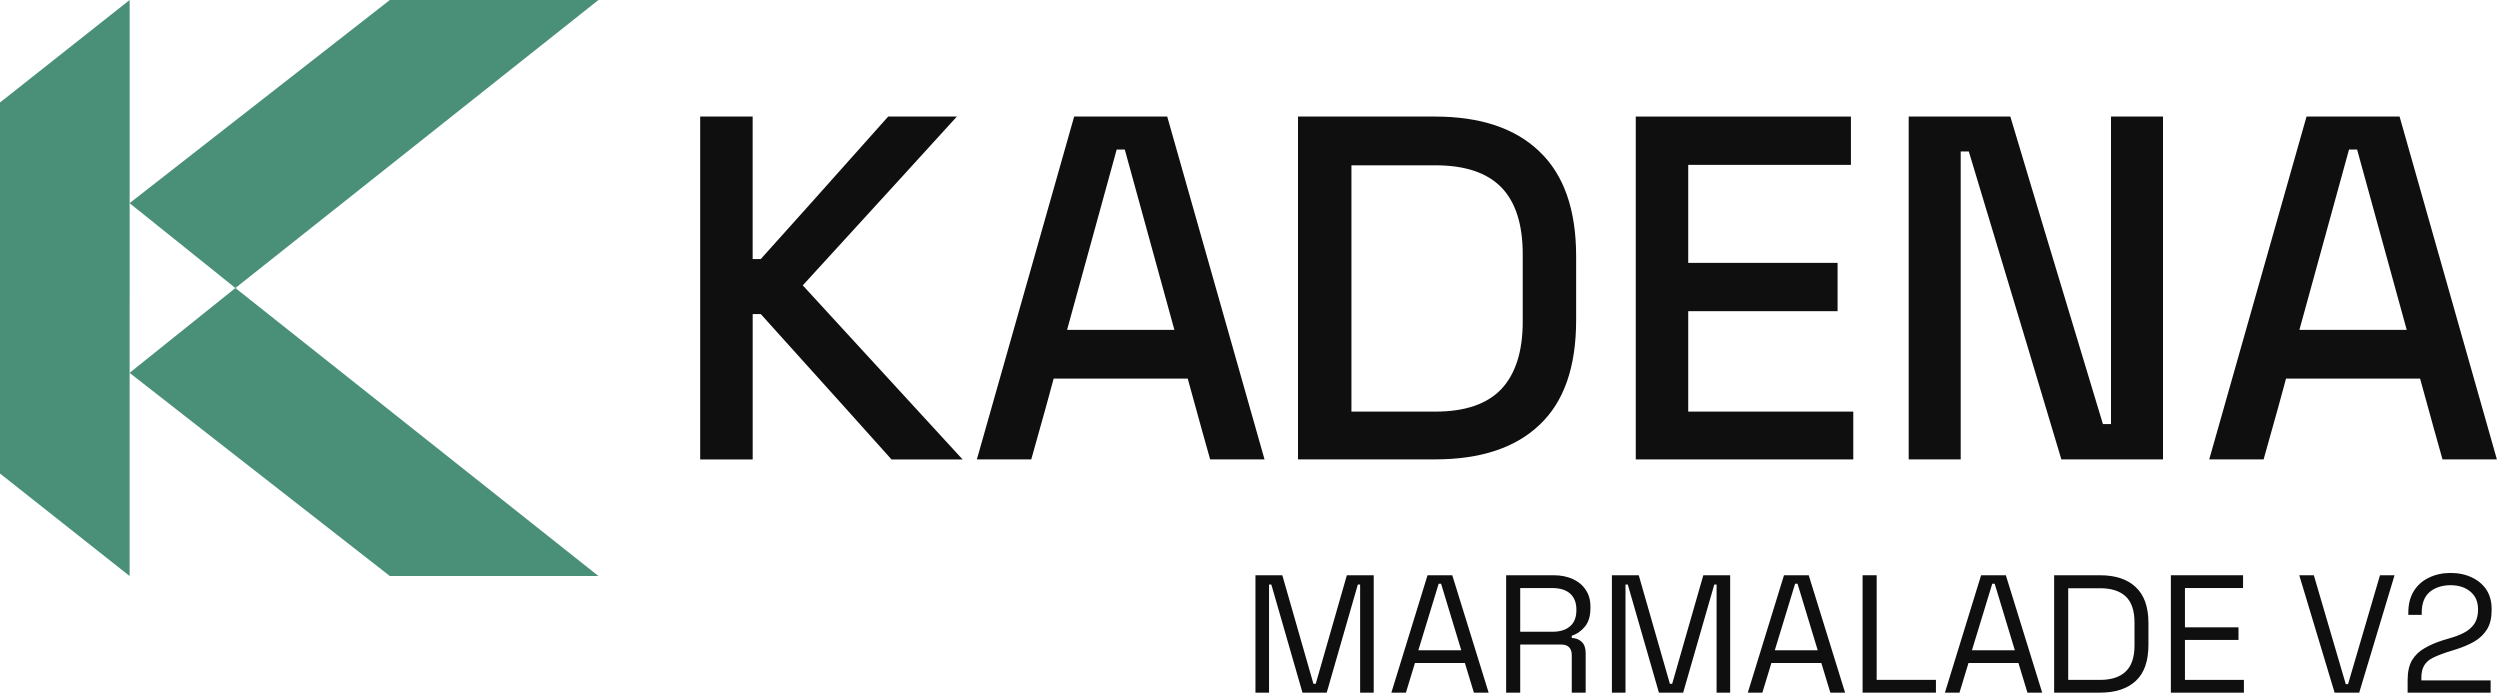
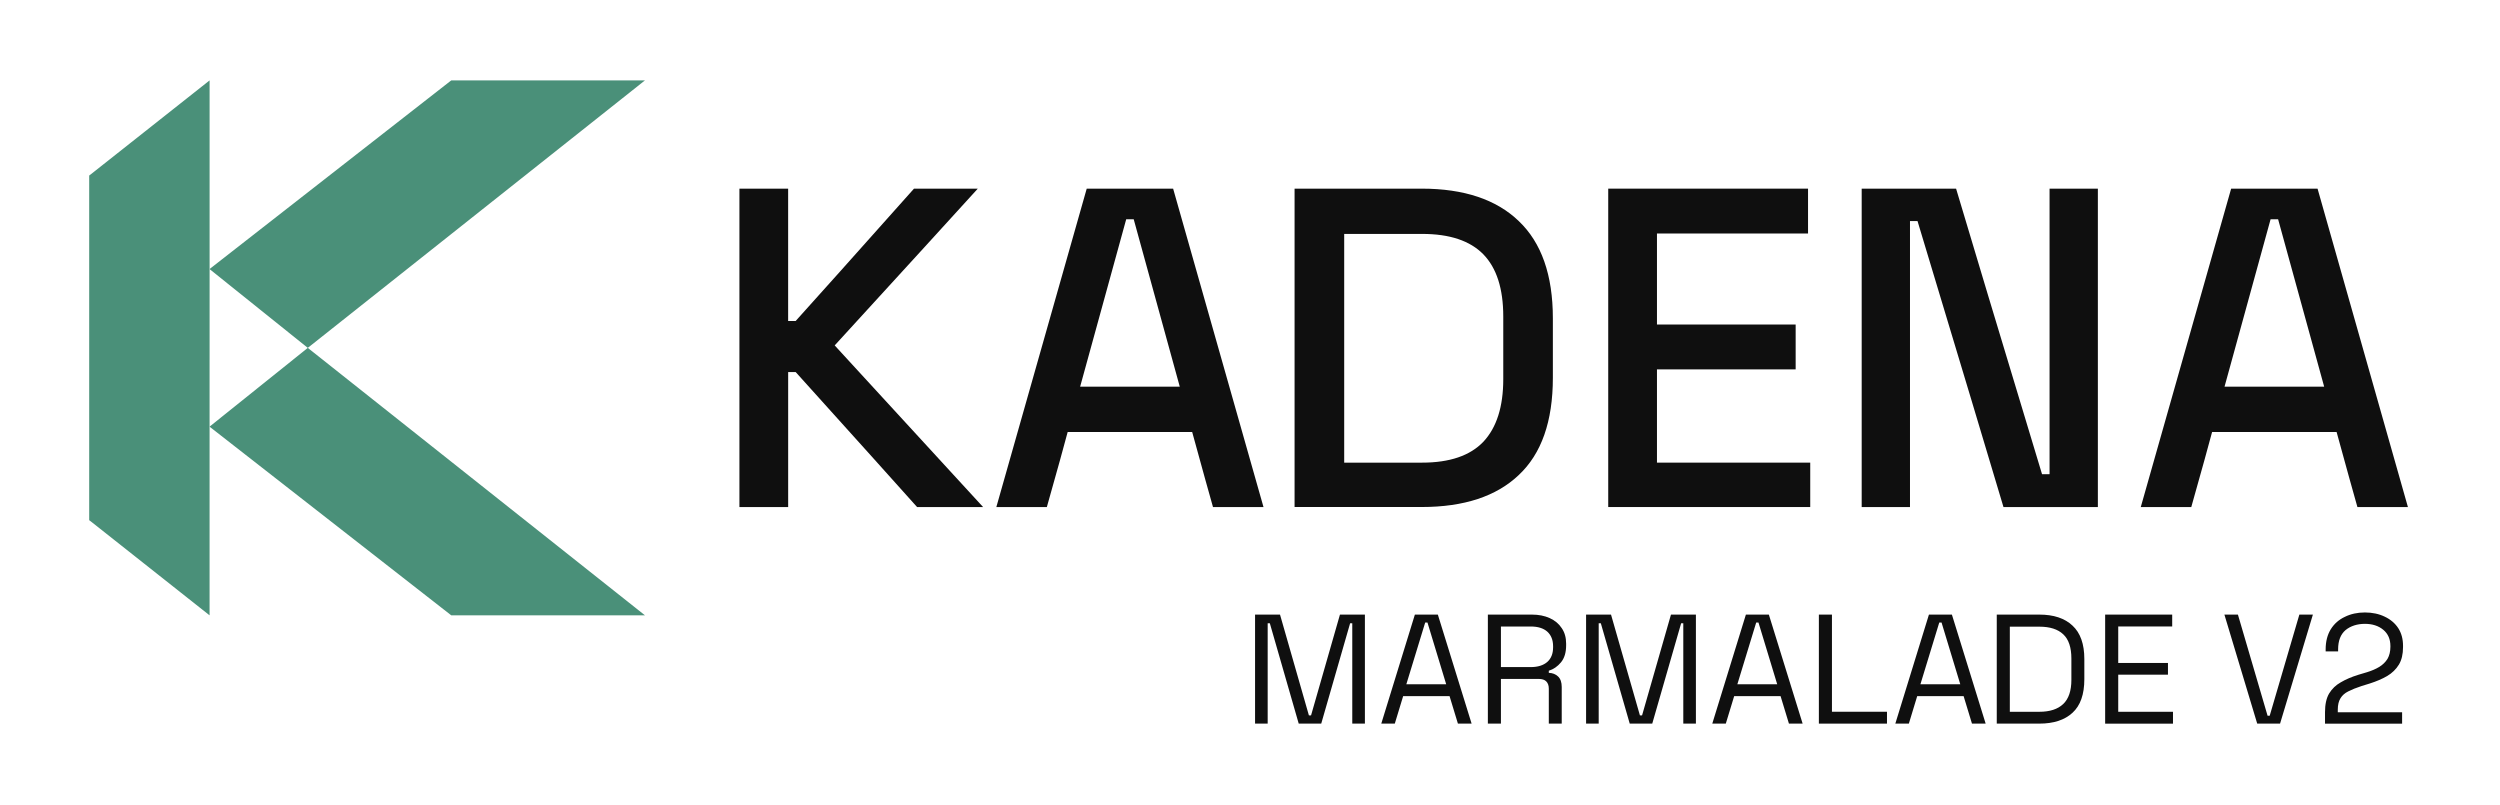
- <svg xmlns="http://www.w3.org/2000/svg" data-style="kdacolor" width="231" height="64" viewBox="0 0 231 64">
-   <path id="{kda.foundation.color.icon.brand.logo.default}" d="M55.299 53.224H36.025L36.012 53.214L35.86 53.098L11.974 34.453L21.75 26.613L55.138 53.098L55.299 53.224Z" fill="#4A9079" />
-   <path id="{kda.foundation.color.icon.brand.logo.default}" d="M55.299 0H36.025L36.012 0.01L35.86 0.126L11.974 18.771L21.75 26.613L55.138 0.126L55.299 0Z" fill="#4A9079" />
-   <path id="{kda.foundation.color.icon.brand.logo.default}" d="M11.977 27.795V53.098V53.224L11.964 53.214L11.816 53.098L0.197 43.909L0.168 43.887L0 43.758V9.466L0.168 9.337L0.197 9.314L11.819 0.126L11.967 0.01L11.98 0V18.767V18.79V27.795H11.977Z" fill="#4A9079" />
-   <path id="{kda.foundation.color.text.brand.wordmark.default}" d="M64.697 42.45V10.77H69.545V23.938H70.293C72.266 21.759 76.187 17.37 82.067 10.77H88.415C86.034 13.394 81.289 18.593 74.176 26.368C76.642 29.047 81.567 34.408 88.945 42.454H82.377C80.379 40.214 76.351 35.737 70.297 29.021H69.548V42.454H64.7L64.697 42.45Z" fill="#0F0F0F" />
-   <path id="{kda.foundation.color.text.brand.wordmark.default}" d="M90.262 42.45C91.759 37.18 94.757 26.617 99.253 10.77H107.851C109.349 16.04 112.35 26.604 116.843 42.45H111.818C111.463 41.214 110.775 38.726 109.746 34.982H97.359C97.036 36.218 96.342 38.707 95.287 42.45H90.262ZM98.595 30.477H108.513C107.748 27.678 106.218 22.124 103.93 13.82H103.181C102.416 16.589 100.886 22.143 98.598 30.477H98.595Z" fill="#0F0F0F" />
-   <path id="{kda.foundation.color.text.brand.wordmark.default}" d="M119.935 42.45V10.77H132.586C136.788 10.77 140.006 11.848 142.239 13.994C144.502 16.147 145.635 19.371 145.635 23.67V29.592C145.635 33.924 144.502 37.148 142.239 39.268C140.006 41.389 136.788 42.447 132.586 42.447H119.935V42.45ZM124.873 38.032H132.631C135.365 38.032 137.392 37.342 138.718 35.957C140.042 34.543 140.7 32.465 140.7 29.725V23.493C140.7 20.723 140.038 18.661 138.718 17.306C137.395 15.953 135.368 15.275 132.631 15.275H124.873V38.032Z" fill="#0F0F0F" />
-   <path id="{kda.foundation.color.text.brand.wordmark.default}" d="M151.144 42.45V10.77H171.025V15.234H155.992V24.29H169.792V28.753H155.992V38.032H171.244V42.45H151.141H151.144Z" fill="#0F0F0F" />
-   <path id="{kda.foundation.color.text.brand.wordmark.default}" d="M176.363 42.45V10.77H185.755C187.165 15.511 190.015 24.984 194.308 39.181H195.056V10.77H199.862V42.45H190.47C189.06 37.709 186.21 28.224 181.917 13.994H181.169V42.45H176.363Z" fill="#0F0F0F" />
-   <path id="{kda.foundation.color.text.brand.wordmark.default}" d="M204.132 42.45C205.633 37.18 208.628 26.617 213.124 10.77H221.721C223.219 16.04 226.217 26.604 230.713 42.45H225.688C225.333 41.214 224.645 38.726 223.616 34.982H211.229C210.906 36.218 210.212 38.707 209.157 42.45H204.132ZM212.462 30.477H222.38C221.615 27.678 220.088 22.124 217.797 13.82H217.048C216.283 16.589 214.753 22.143 212.465 30.477H212.462Z" fill="#0F0F0F" />
-   <path id="{kda.foundation.color.text.brand.wordmark.default}" d="M116.004 64V53.153H118.486C118.96 54.828 119.919 58.171 121.361 63.184H121.574C122.049 61.508 123.007 58.165 124.45 53.153H126.932V64H125.676V54.014H125.463C124.979 55.68 124.021 59.007 122.588 64H120.348C119.864 62.335 118.905 59.007 117.472 54.014H117.259V64H116.004Z" fill="#0F0F0F" />
-   <path id="{kda.foundation.color.text.brand.wordmark.default}" d="M128.562 64C129.117 62.196 130.23 58.578 131.905 53.153H134.19C134.755 54.957 135.875 58.575 137.55 64H136.188C136.056 63.545 135.778 62.635 135.355 61.263H130.74C130.598 61.718 130.321 62.628 129.907 64H128.562ZM131.056 60.082H135.02C134.707 59.062 134.087 57.016 133.157 53.94H132.932C132.618 54.97 131.992 57.016 131.056 60.082Z" fill="#0F0F0F" />
-   <path id="{kda.foundation.color.text.brand.wordmark.default}" d="M139.167 64V53.153H143.553C144.218 53.153 144.808 53.269 145.322 53.501C145.835 53.733 146.235 54.066 146.516 54.498C146.809 54.921 146.955 55.438 146.955 56.041V56.209C146.955 56.925 146.784 57.49 146.442 57.903C146.099 58.316 145.696 58.594 145.231 58.736V58.949C145.606 58.959 145.912 59.081 146.154 59.31C146.396 59.54 146.516 59.892 146.516 60.353V64H145.231V60.521C145.231 60.208 145.144 59.966 144.973 59.795C144.812 59.633 144.56 59.553 144.218 59.553H140.468V64H139.167ZM140.468 58.375H143.434C144.14 58.375 144.689 58.203 145.083 57.861C145.467 57.519 145.657 57.035 145.657 56.409V56.303C145.657 55.686 145.467 55.202 145.083 54.85C144.699 54.508 144.15 54.337 143.434 54.337H140.468V58.378V58.375Z" fill="#0F0F0F" />
-   <path id="{kda.foundation.color.text.brand.wordmark.default}" d="M148.94 64V53.153H151.421C151.896 54.828 152.854 58.171 154.297 63.184H154.51C154.985 61.508 155.943 58.165 157.386 53.153H159.868V64H158.612V54.014H158.399C157.915 55.68 156.957 59.007 155.524 64H153.284C152.8 62.335 151.841 59.007 150.408 54.014H150.195V64H148.94Z" fill="#0F0F0F" />
-   <path id="{kda.foundation.color.text.brand.wordmark.default}" d="M161.498 64C162.053 62.196 163.166 58.578 164.841 53.153H167.126C167.691 54.957 168.811 58.575 170.486 64H169.124C168.992 63.545 168.714 62.635 168.291 61.263H163.676C163.534 61.718 163.256 62.628 162.843 64H161.498ZM163.992 60.082H167.956C167.643 59.062 167.023 57.016 166.093 53.94H165.867C165.554 54.97 164.928 57.016 163.992 60.082Z" fill="#0F0F0F" />
-   <path id="{kda.foundation.color.text.brand.wordmark.default}" d="M172.103 64V53.153H173.404V62.819H178.88V64H172.103Z" fill="#0F0F0F" />
-   <path id="{kda.foundation.color.text.brand.wordmark.default}" d="M179.71 64C180.265 62.196 181.379 58.578 183.054 53.153H185.339C185.903 54.957 187.023 58.575 188.698 64H187.336C187.204 63.545 186.926 62.635 186.504 61.263H181.888C181.746 61.718 181.469 62.628 181.056 64H179.71ZM182.208 60.082H186.171C185.858 59.062 185.239 57.016 184.309 53.94H184.083C183.77 54.97 183.144 57.016 182.208 60.082Z" fill="#0F0F0F" />
-   <path id="{kda.foundation.color.text.brand.wordmark.default}" d="M189.802 64V53.153H194.037C195.46 53.153 196.557 53.514 197.335 54.243C198.122 54.97 198.516 56.08 198.516 57.571V59.582C198.516 61.095 198.122 62.209 197.335 62.925C196.557 63.642 195.46 64 194.037 64H189.802ZM191.103 62.822H194.037C195.085 62.822 195.876 62.564 196.412 62.051C196.957 61.538 197.228 60.734 197.228 59.646V57.529C197.228 56.419 196.957 55.612 196.412 55.108C195.876 54.605 195.085 54.353 194.037 54.353H191.103V62.825V62.822Z" fill="#0F0F0F" />
-   <path id="{kda.foundation.color.text.brand.wordmark.default}" d="M200.588 64V53.153H207.259V54.334H201.889V57.965H206.837V59.13H201.889V62.822H207.337V64.003H200.588V64Z" fill="#0F0F0F" />
-   <path id="{kda.foundation.color.text.brand.wordmark.default}" d="M215.718 64C215.173 62.196 214.085 58.578 212.452 53.153H213.798C214.292 54.828 215.276 58.181 216.748 63.212H216.961C217.445 61.538 218.429 58.184 219.911 53.153H221.257C220.711 54.957 219.624 58.575 217.991 64H215.722H215.718Z" fill="#0F0F0F" />
-   <path id="{kda.foundation.color.text.brand.wordmark.default}" d="M222.464 64V62.864C222.464 62.086 222.599 61.467 222.874 61.002C223.158 60.537 223.538 60.169 224.023 59.898C224.516 59.604 225.101 59.353 225.778 59.143C225.969 59.091 226.256 59.007 226.64 58.885C227.105 58.743 227.511 58.568 227.866 58.355C228.209 58.142 228.483 57.878 228.683 57.555C228.873 57.222 228.97 56.819 228.97 56.345V56.283C228.97 55.599 228.735 55.057 228.26 54.663C227.786 54.269 227.176 54.072 226.43 54.072C225.685 54.072 225.013 54.279 224.51 54.692C224.016 55.115 223.768 55.751 223.768 56.6V56.813H222.528V56.616C222.528 55.828 222.699 55.157 223.041 54.605C223.384 54.06 223.848 53.653 224.432 53.379C225.026 53.085 225.694 52.94 226.43 52.94C227.166 52.94 227.837 53.082 228.412 53.362C228.986 53.634 229.435 54.018 229.758 54.511C230.071 55.005 230.226 55.586 230.226 56.251V56.387C230.226 57.093 230.09 57.671 229.816 58.126C229.532 58.591 229.145 58.968 228.651 59.262C228.167 59.546 227.592 59.791 226.927 60.005C226.747 60.066 226.469 60.15 226.095 60.263C225.572 60.434 225.133 60.611 224.778 60.792C224.436 60.963 224.177 61.189 224.006 61.473C223.826 61.757 223.735 62.135 223.735 62.609V62.867H230.135V64.003H222.464V64Z" fill="#0F0F0F" />
+ <svg xmlns="http://www.w3.org/2000/svg" data-style="kdacolor" width="199" height="64" viewBox="0 0 199 64">
+   <path id="{kda.foundation.color.icon.brand.logo.default}" d="M51.339 48.979H35.92L35.909 48.971L35.788 48.878L16.679 33.962L24.5 27.691L51.21 48.878L51.339 48.979Z" fill="#4A9079" />
+   <path id="{kda.foundation.color.icon.brand.logo.default}" d="M51.339 6.4H35.92L35.909 6.408L35.788 6.501L16.679 21.417L24.5 27.691L51.21 6.501L51.339 6.4Z" fill="#4A9079" />
+   <path id="{kda.foundation.color.icon.brand.logo.default}" d="M16.682 28.636V48.878V48.979L16.671 48.971L16.552 48.878L7.258 41.527L7.234 41.509L7.1 41.406V13.973L7.234 13.87L7.258 13.851L16.555 6.501L16.674 6.408L16.684 6.4V21.414V21.432V28.636H16.682Z" fill="#4A9079" />
+   <path id="{kda.foundation.color.text.brand.wordmark.default}" d="M58.858 40.36V15.016H62.736V25.55H63.335C64.912 23.808 68.049 20.296 72.754 15.016H77.832C75.927 17.115 72.132 21.275 66.441 27.495C68.413 29.638 72.353 33.926 78.256 40.363H73.002C71.403 38.571 68.181 34.99 63.337 29.617H62.738V40.363H58.86L58.858 40.36Z" fill="#0F0F0F" />
+   <path id="{kda.foundation.color.text.brand.wordmark.default}" d="M79.309 40.36C80.507 36.144 82.906 27.693 86.503 15.016H93.381C94.579 19.232 96.98 27.683 100.574 40.36H96.554C96.27 39.371 95.72 37.381 94.897 34.386H84.987C84.729 35.375 84.174 37.365 83.329 40.36H79.309ZM85.976 30.781H93.91C93.298 28.543 92.074 24.099 90.244 17.456H89.645C89.033 19.671 87.809 24.115 85.978 30.781H85.976Z" fill="#0F0F0F" />
+   <path id="{kda.foundation.color.text.brand.wordmark.default}" d="M103.048 40.36V15.016H113.169C116.53 15.016 119.105 15.878 120.891 17.595C122.702 19.317 123.608 21.897 123.608 25.336V30.074C123.608 33.539 122.702 36.118 120.891 37.815C119.105 39.511 116.53 40.358 113.169 40.358H103.048V40.36ZM106.998 36.826H113.205C115.392 36.826 117.014 36.273 118.074 35.166C119.134 34.035 119.66 32.372 119.66 30.18V25.194C119.66 22.979 119.13 21.329 118.074 20.244C117.016 19.163 115.394 18.62 113.205 18.62H106.998V36.826Z" fill="#0F0F0F" />
+   <path id="{kda.foundation.color.text.brand.wordmark.default}" d="M128.015 40.36V15.016H143.92V18.587H131.894V25.832H142.934V29.403H131.894V36.826H144.095V40.36H128.013H128.015Z" fill="#0F0F0F" />
+   <path id="{kda.foundation.color.text.brand.wordmark.default}" d="M148.19 40.36V15.016H155.704C156.832 18.809 159.112 26.387 162.546 37.745H163.145V15.016H166.99V40.36H159.476C158.348 36.568 156.068 28.979 152.634 17.595H152.035V40.36H148.19Z" fill="#0F0F0F" />
+   <path id="{kda.foundation.color.text.brand.wordmark.default}" d="M170.406 40.36C171.606 36.144 174.002 27.693 177.599 15.016H184.477C185.675 19.232 188.074 27.683 191.67 40.36H187.65C187.366 39.371 186.816 37.381 185.993 34.386H176.083C175.825 35.375 175.27 37.365 174.426 40.36H170.406ZM177.07 30.781H185.004C184.392 28.543 183.17 24.099 181.338 17.456H180.738C180.126 19.671 178.902 24.115 177.072 30.781H177.07Z" fill="#0F0F0F" />
+   <path id="{kda.foundation.color.text.brand.wordmark.default}" d="M99.903 57.6V48.922H101.889C102.268 50.262 103.035 52.937 104.189 56.947H104.359C104.739 55.607 105.506 52.932 106.66 48.922H108.646V57.6H107.641V49.611H107.47C107.083 50.944 106.317 53.606 105.17 57.6H103.378C102.991 56.268 102.224 53.606 101.078 49.611H100.907V57.6H99.903Z" fill="#0F0F0F" />
+   <path id="{kda.foundation.color.text.brand.wordmark.default}" d="M109.95 57.6C110.394 56.157 111.284 53.262 112.624 48.922H114.452C114.904 50.365 115.8 53.26 117.14 57.6H116.05C115.945 57.236 115.722 56.508 115.384 55.41H111.692C111.578 55.775 111.357 56.503 111.026 57.6H109.95ZM111.945 54.465H115.116C114.866 53.65 114.37 52.013 113.626 49.552H113.446C113.194 50.376 112.694 52.013 111.945 54.465Z" fill="#0F0F0F" />
+   <path id="{kda.foundation.color.text.brand.wordmark.default}" d="M118.434 57.6V48.922H121.942C122.474 48.922 122.946 49.015 123.358 49.201C123.768 49.387 124.088 49.653 124.313 49.999C124.547 50.337 124.664 50.75 124.664 51.233V51.367C124.664 51.94 124.527 52.392 124.254 52.723C123.979 53.053 123.657 53.275 123.285 53.389V53.559C123.585 53.567 123.83 53.665 124.023 53.848C124.217 54.032 124.313 54.313 124.313 54.682V57.6H123.285V54.817C123.285 54.566 123.215 54.373 123.078 54.236C122.95 54.107 122.748 54.042 122.474 54.042H119.474V57.6H118.434ZM119.474 53.1H121.847C122.412 53.1 122.851 52.963 123.166 52.689C123.474 52.415 123.626 52.028 123.626 51.527V51.442C123.626 50.949 123.474 50.562 123.166 50.28C122.859 50.007 122.42 49.87 121.847 49.87H119.474V53.102V53.1Z" fill="#0F0F0F" />
+   <path id="{kda.foundation.color.text.brand.wordmark.default}" d="M126.252 57.6V48.922H128.237C128.617 50.262 129.383 52.937 130.538 56.947H130.708C131.088 55.607 131.854 52.932 133.009 48.922H134.994V57.6H133.99V49.611H133.819C133.432 50.944 132.666 53.606 131.519 57.6H129.727C129.34 56.268 128.573 53.606 127.426 49.611H127.256V57.6H126.252Z" fill="#0F0F0F" />
+   <path id="{kda.foundation.color.text.brand.wordmark.default}" d="M136.298 57.6C136.742 56.157 137.633 53.262 138.973 48.922H140.801C141.253 50.365 142.149 53.26 143.489 57.6H142.399C142.294 57.236 142.071 56.508 141.733 55.41H138.041C137.927 55.775 137.705 56.503 137.374 57.6H136.298ZM138.294 54.465H141.465C141.214 53.65 140.718 52.013 139.974 49.552H139.794C139.543 50.376 139.042 52.013 138.294 54.465Z" fill="#0F0F0F" />
+   <path id="{kda.foundation.color.text.brand.wordmark.default}" d="M144.782 57.6V48.922H145.823V56.655H150.204V57.6H144.782Z" fill="#0F0F0F" />
+   <path id="{kda.foundation.color.text.brand.wordmark.default}" d="M150.868 57.6C151.312 56.157 152.203 53.262 153.543 48.922H155.371C155.822 50.365 156.718 53.26 158.058 57.6H156.969C156.863 57.236 156.641 56.508 156.303 55.41H152.61C152.497 55.775 152.275 56.503 151.945 57.6H150.868ZM152.866 54.465H156.037C155.786 53.65 155.291 52.013 154.547 49.552H154.366C154.116 50.376 153.615 52.013 152.866 54.465Z" fill="#0F0F0F" />
+   <path id="{kda.foundation.color.text.brand.wordmark.default}" d="M158.942 57.6V48.922H162.33C163.468 48.922 164.346 49.211 164.968 49.795C165.598 50.376 165.913 51.264 165.913 52.457V54.065C165.913 55.276 165.598 56.167 164.968 56.74C164.346 57.313 163.468 57.6 162.33 57.6H158.942ZM159.982 56.658H162.33C163.168 56.658 163.801 56.451 164.23 56.041C164.666 55.63 164.882 54.987 164.882 54.117V52.423C164.882 51.535 164.666 50.889 164.23 50.487C163.801 50.084 163.168 49.883 162.33 49.883H159.982V56.66V56.658Z" fill="#0F0F0F" />
+   <path id="{kda.foundation.color.text.brand.wordmark.default}" d="M167.57 57.6V48.922H172.907V49.867H168.611V52.772H172.57V53.704H168.611V56.658H172.97V57.603H167.57V57.6Z" fill="#0F0F0F" />
+   <path id="{kda.foundation.color.text.brand.wordmark.default}" d="M179.674 57.6C179.238 56.157 178.368 53.262 177.062 48.922H178.138C178.534 50.262 179.321 52.945 180.498 56.97H180.669C181.056 55.63 181.843 52.947 183.029 48.922H184.106C183.669 50.365 182.799 53.26 181.493 57.6H179.678H179.674Z" fill="#0F0F0F" />
+   <path id="{kda.foundation.color.text.brand.wordmark.default}" d="M185.071 57.6V56.691C185.071 56.069 185.179 55.573 185.399 55.201C185.626 54.83 185.93 54.535 186.318 54.318C186.713 54.083 187.181 53.882 187.722 53.714C187.875 53.673 188.105 53.606 188.412 53.508C188.784 53.394 189.109 53.255 189.393 53.084C189.667 52.914 189.886 52.702 190.046 52.444C190.198 52.178 190.276 51.855 190.276 51.476V51.427C190.276 50.879 190.088 50.446 189.708 50.13C189.329 49.816 188.841 49.658 188.244 49.658C187.648 49.658 187.11 49.823 186.708 50.154C186.313 50.492 186.114 51.001 186.114 51.68V51.85H185.122V51.693C185.122 51.063 185.259 50.526 185.533 50.084C185.807 49.648 186.178 49.322 186.646 49.103C187.121 48.868 187.655 48.752 188.244 48.752C188.833 48.752 189.37 48.865 189.83 49.09C190.289 49.307 190.648 49.614 190.906 50.009C191.157 50.404 191.281 50.869 191.281 51.401V51.509C191.281 52.075 191.172 52.537 190.953 52.901C190.726 53.273 190.416 53.575 190.021 53.81C189.634 54.037 189.174 54.233 188.642 54.404C188.498 54.453 188.275 54.52 187.976 54.61C187.558 54.747 187.206 54.889 186.922 55.034C186.649 55.17 186.442 55.351 186.305 55.578C186.161 55.806 186.088 56.108 186.088 56.487V56.694H191.208V57.603H185.071V57.6Z" fill="#0F0F0F" />
</svg>
